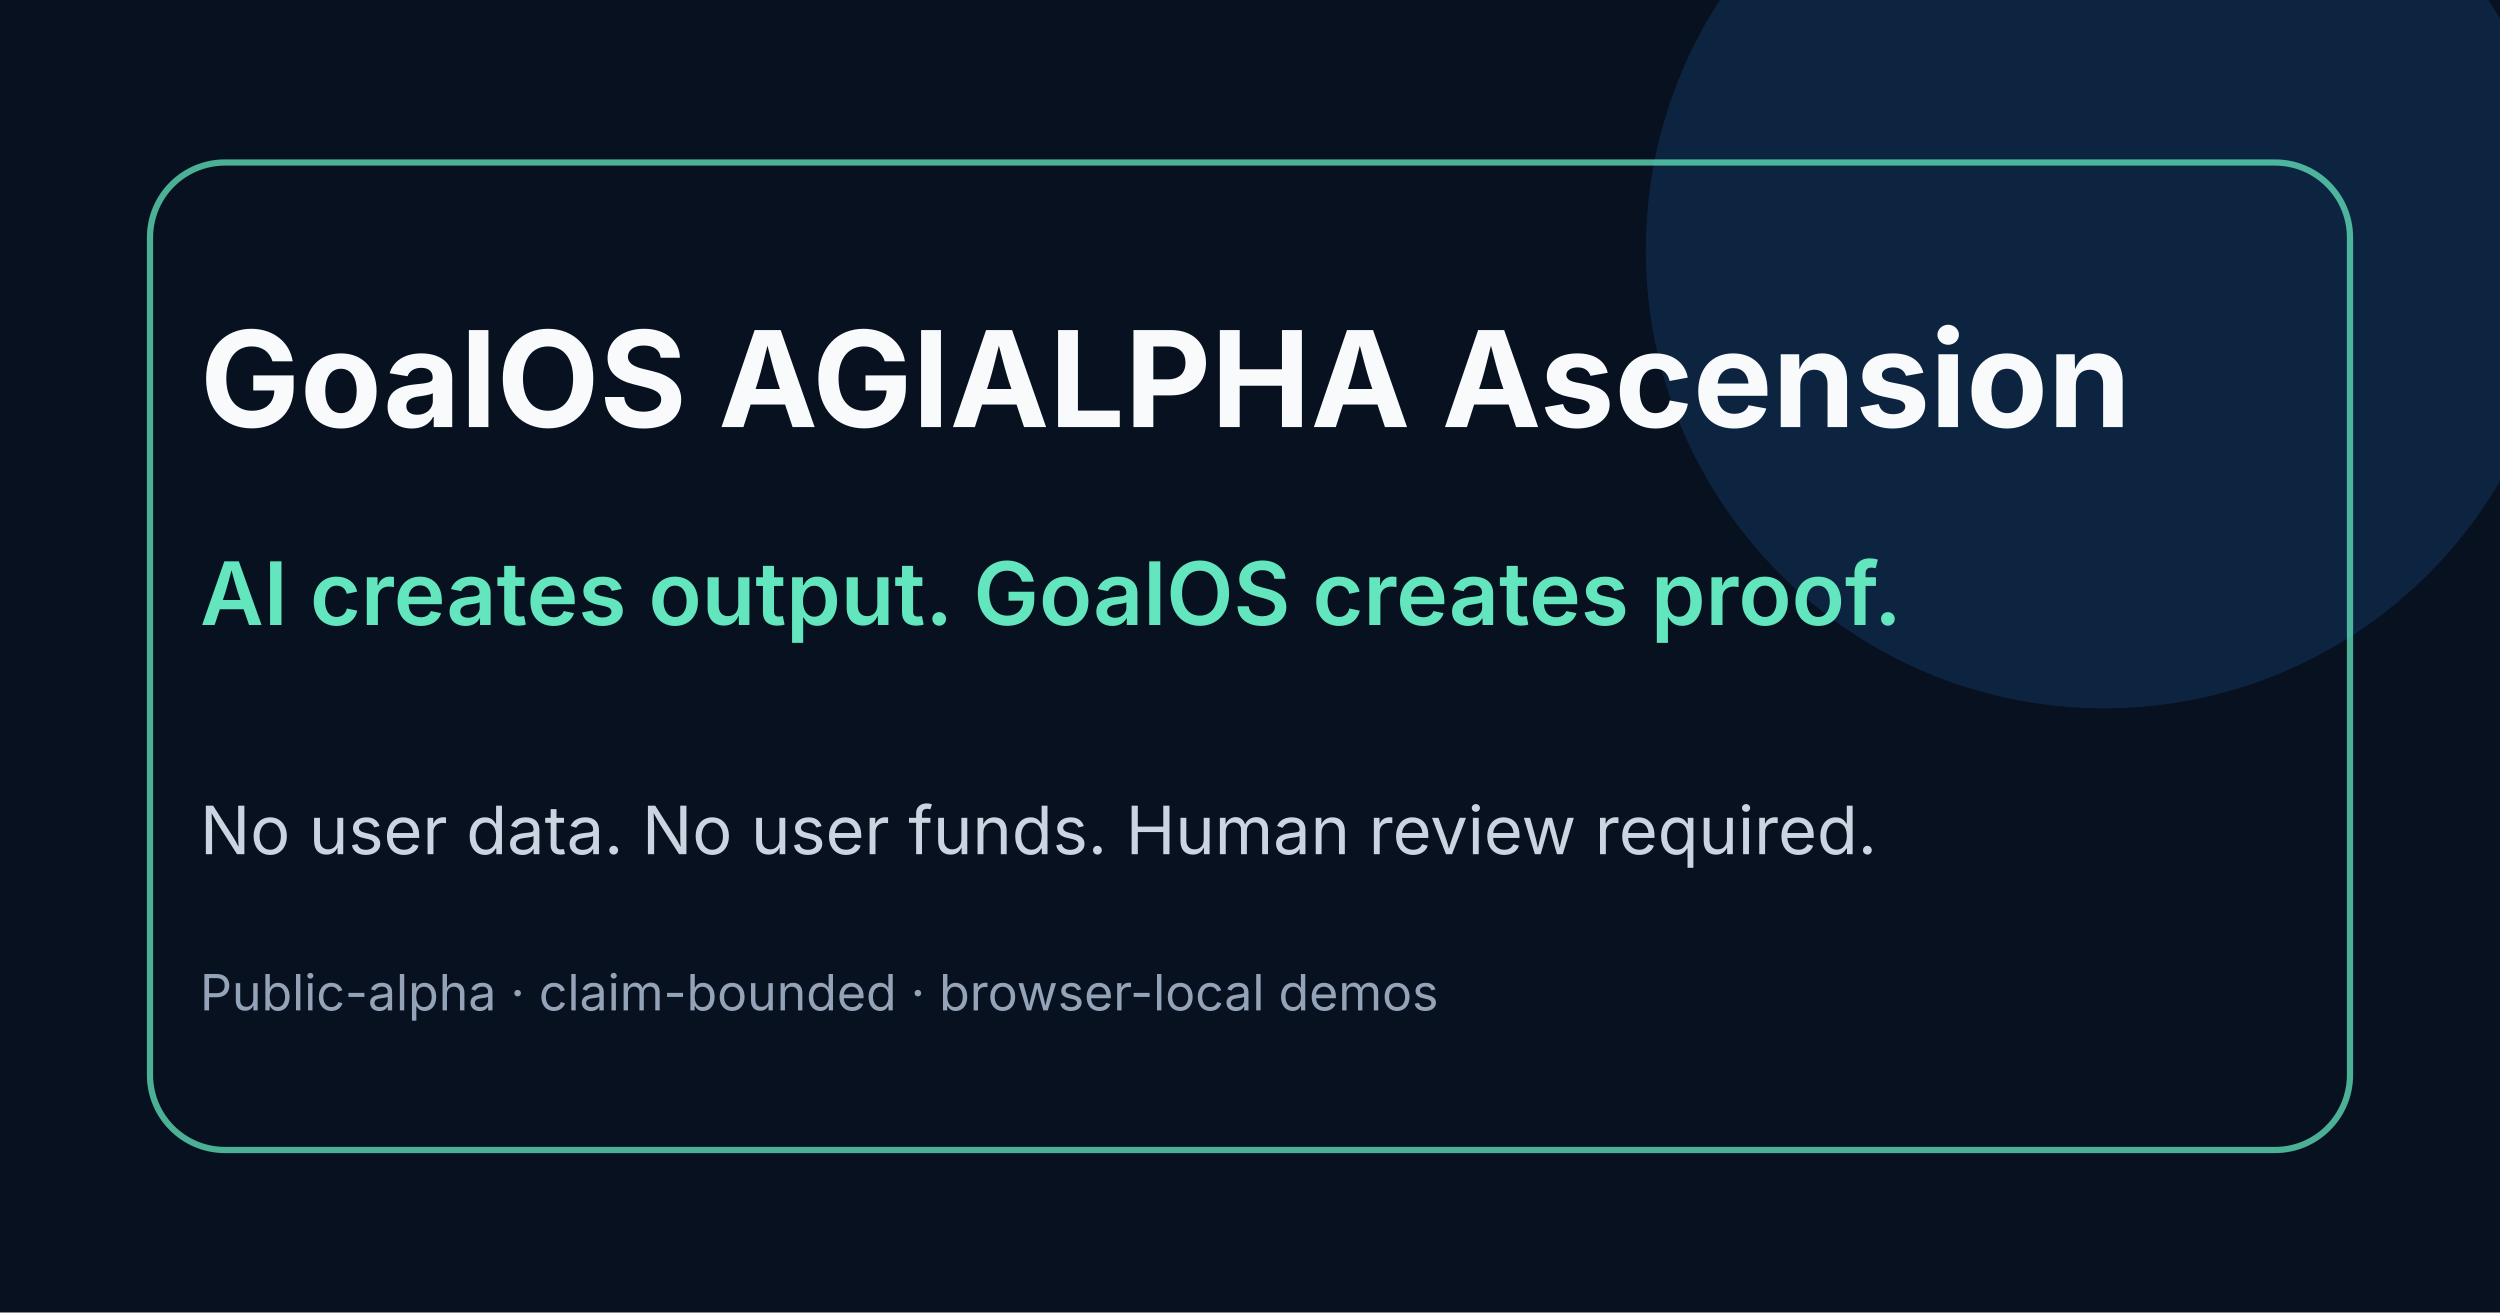
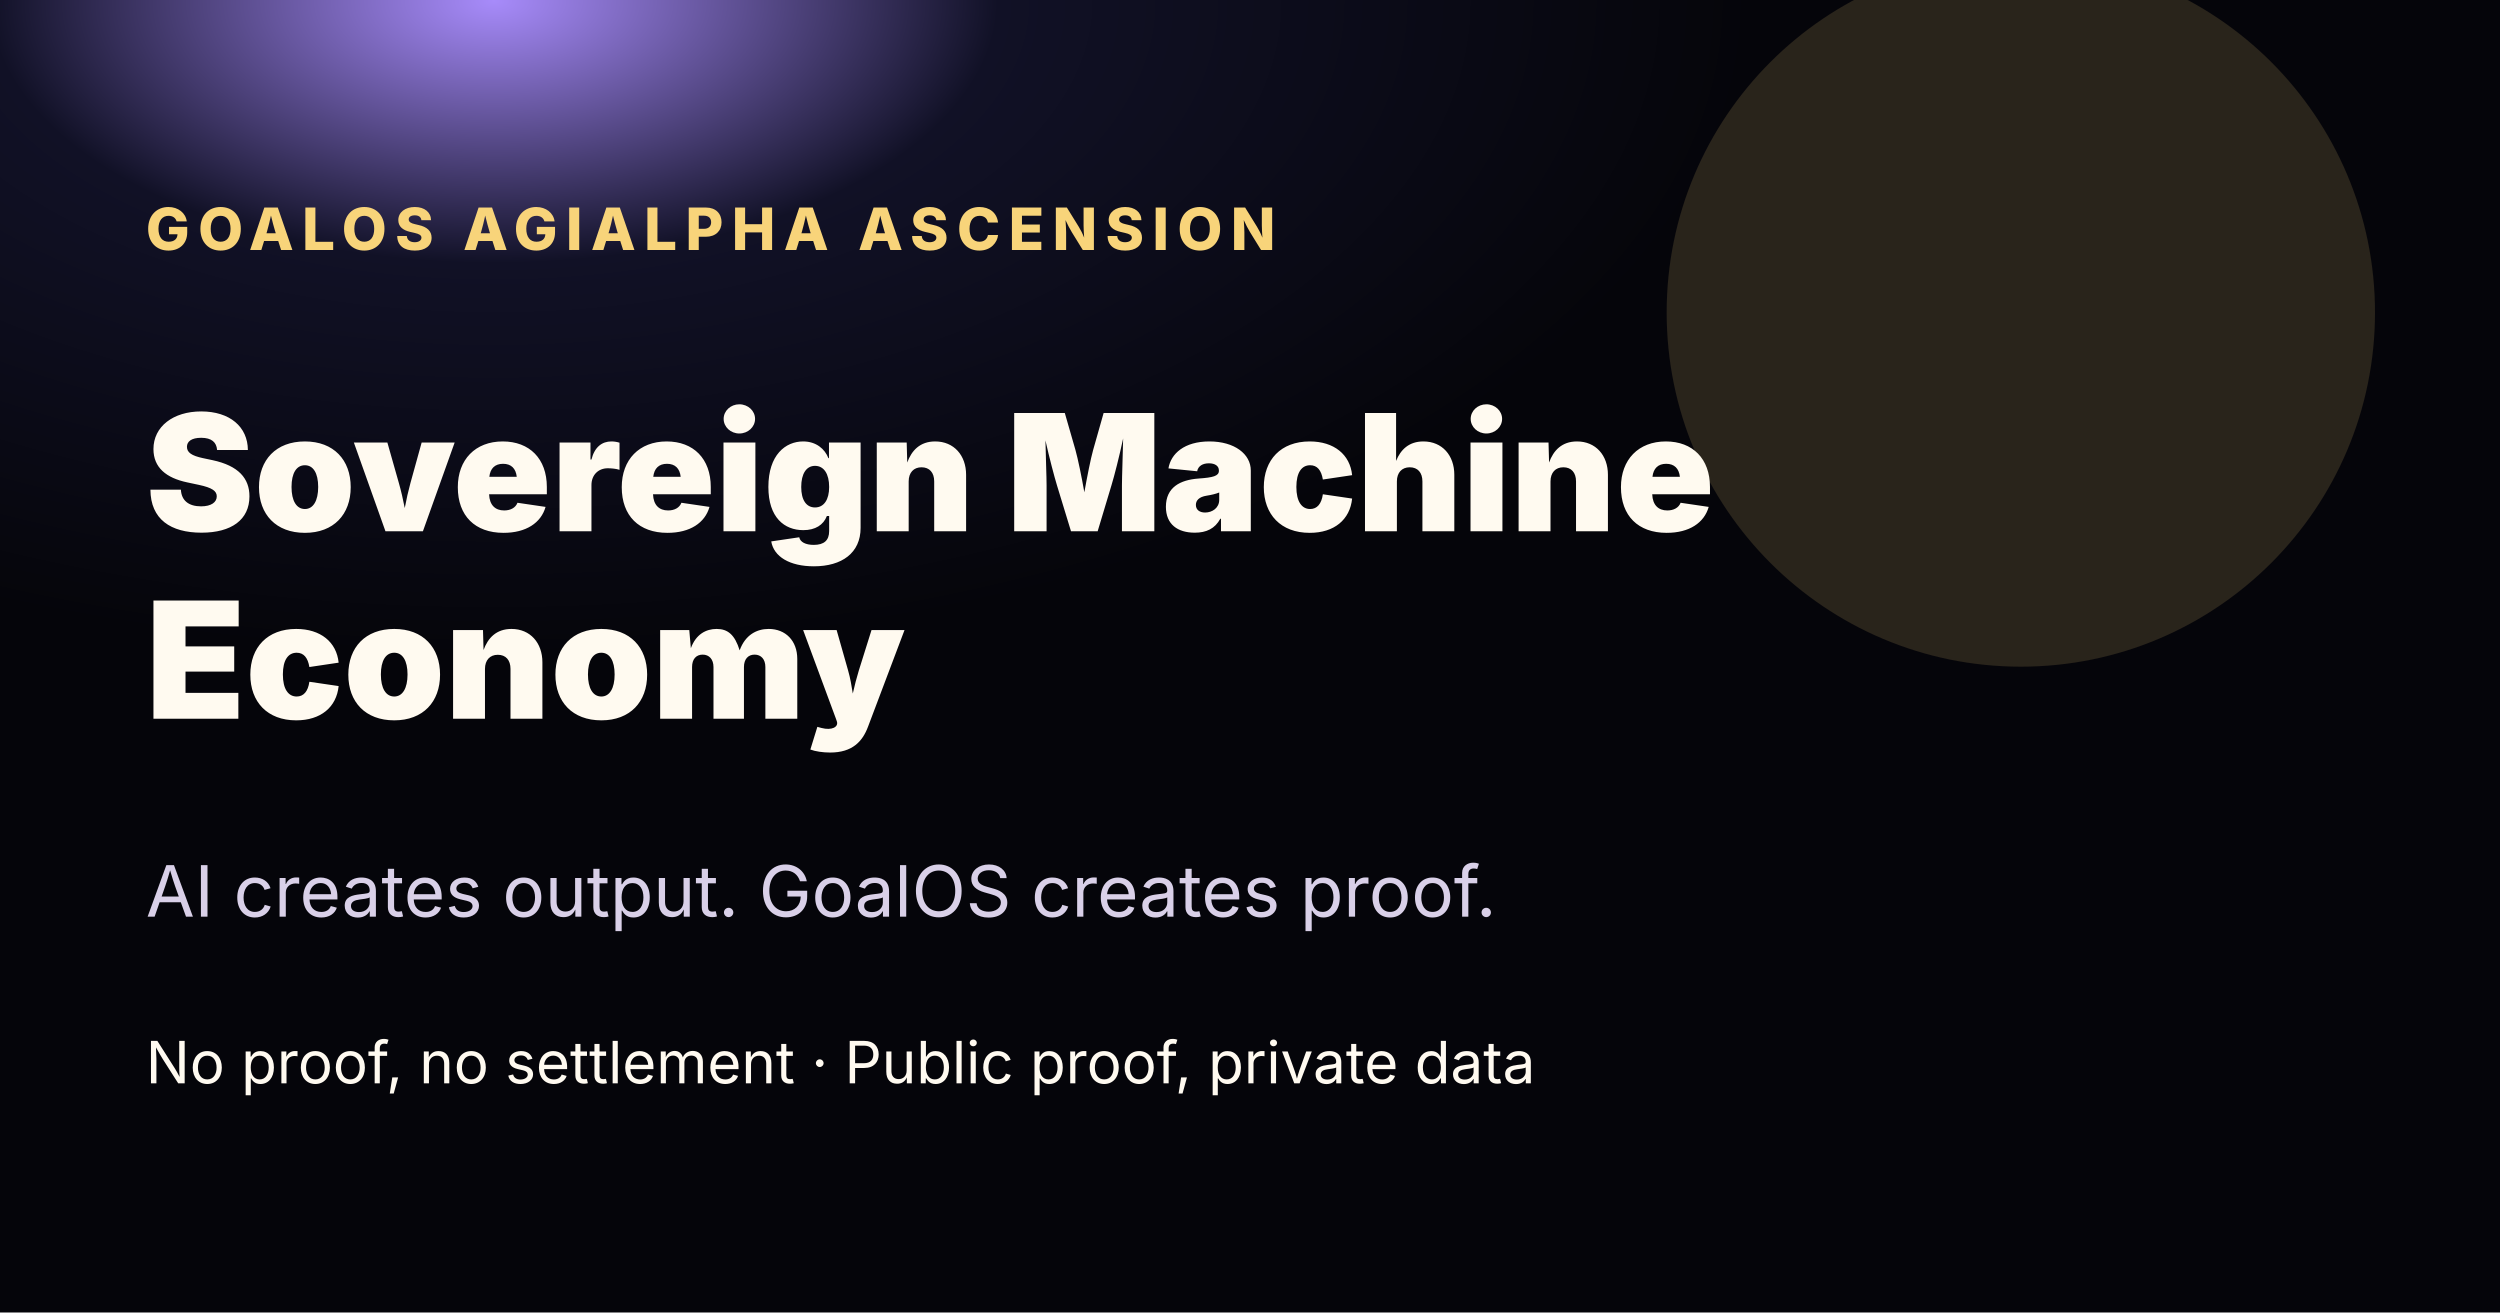
<svg xmlns="http://www.w3.org/2000/svg" width="1200" height="630" viewBox="0 0 1200 630">
-   <rect width="1200" height="630" fill="#07111f" />
-   <circle cx="1010" cy="120" r="220" fill="#12335d" opacity=".55" />
-   <rect x="72" y="78" width="1056" height="474" rx="36" fill="none" stroke="#63e6be" stroke-width="3" opacity=".75" />
-   <text x="96" y="205" fill="#f8fafc" font-family="Inter,Arial,sans-serif" font-size="64" font-weight="700">GoalOS AGIALPHA Ascension</text>
-   <text x="96" y="300" fill="#63e6be" font-family="Inter,Arial,sans-serif" font-size="42" font-weight="600">AI creates output. GoalOS creates proof.</text>
-   <text x="96" y="410" fill="#cbd5e1" font-family="Inter,Arial,sans-serif" font-size="32">No user data. No user funds. Human review required.</text>
-   <text x="96" y="485" fill="#94a3b8" font-family="Inter,Arial,sans-serif" font-size="24">Public-alpha · claim-bounded · browser-local demos</text>
+   <defs>
+     <radialGradient id="g" cx="20%" cy="0%">
+       <stop offset="0" stop-color="#a78bfa" />
+       <stop offset=".4" stop-color="#111126" />
+       <stop offset="1" stop-color="#05050a" />
+     </radialGradient>
+   </defs>
+   <rect width="1200" height="630" fill="url(#g)" />
+   <circle cx="970" cy="150" r="170" fill="#f8d47a" opacity=".15" />
+   <text x="70" y="120" fill="#f8d47a" font-family="Inter,Arial" font-size="28" font-weight="800" letter-spacing="4">GOALOS AGIALPHA ASCENSION</text>
+   <text x="70" y="255" fill="#fffaf0" font-family="Inter,Arial" font-size="78" font-weight="900">Sovereign Machine</text>
+   <text x="70" y="345" fill="#fffaf0" font-family="Inter,Arial" font-size="78" font-weight="900">Economy</text>
+   <text x="70" y="440" fill="#d9d0e8" font-family="Inter,Arial" font-size="34">AI creates output. GoalOS creates proof.</text>
+   <text x="70" y="520" fill="#fffaf0" font-family="Inter,Arial" font-size="28">No proof, no settlement · Public proof, private data</text>
</svg>
